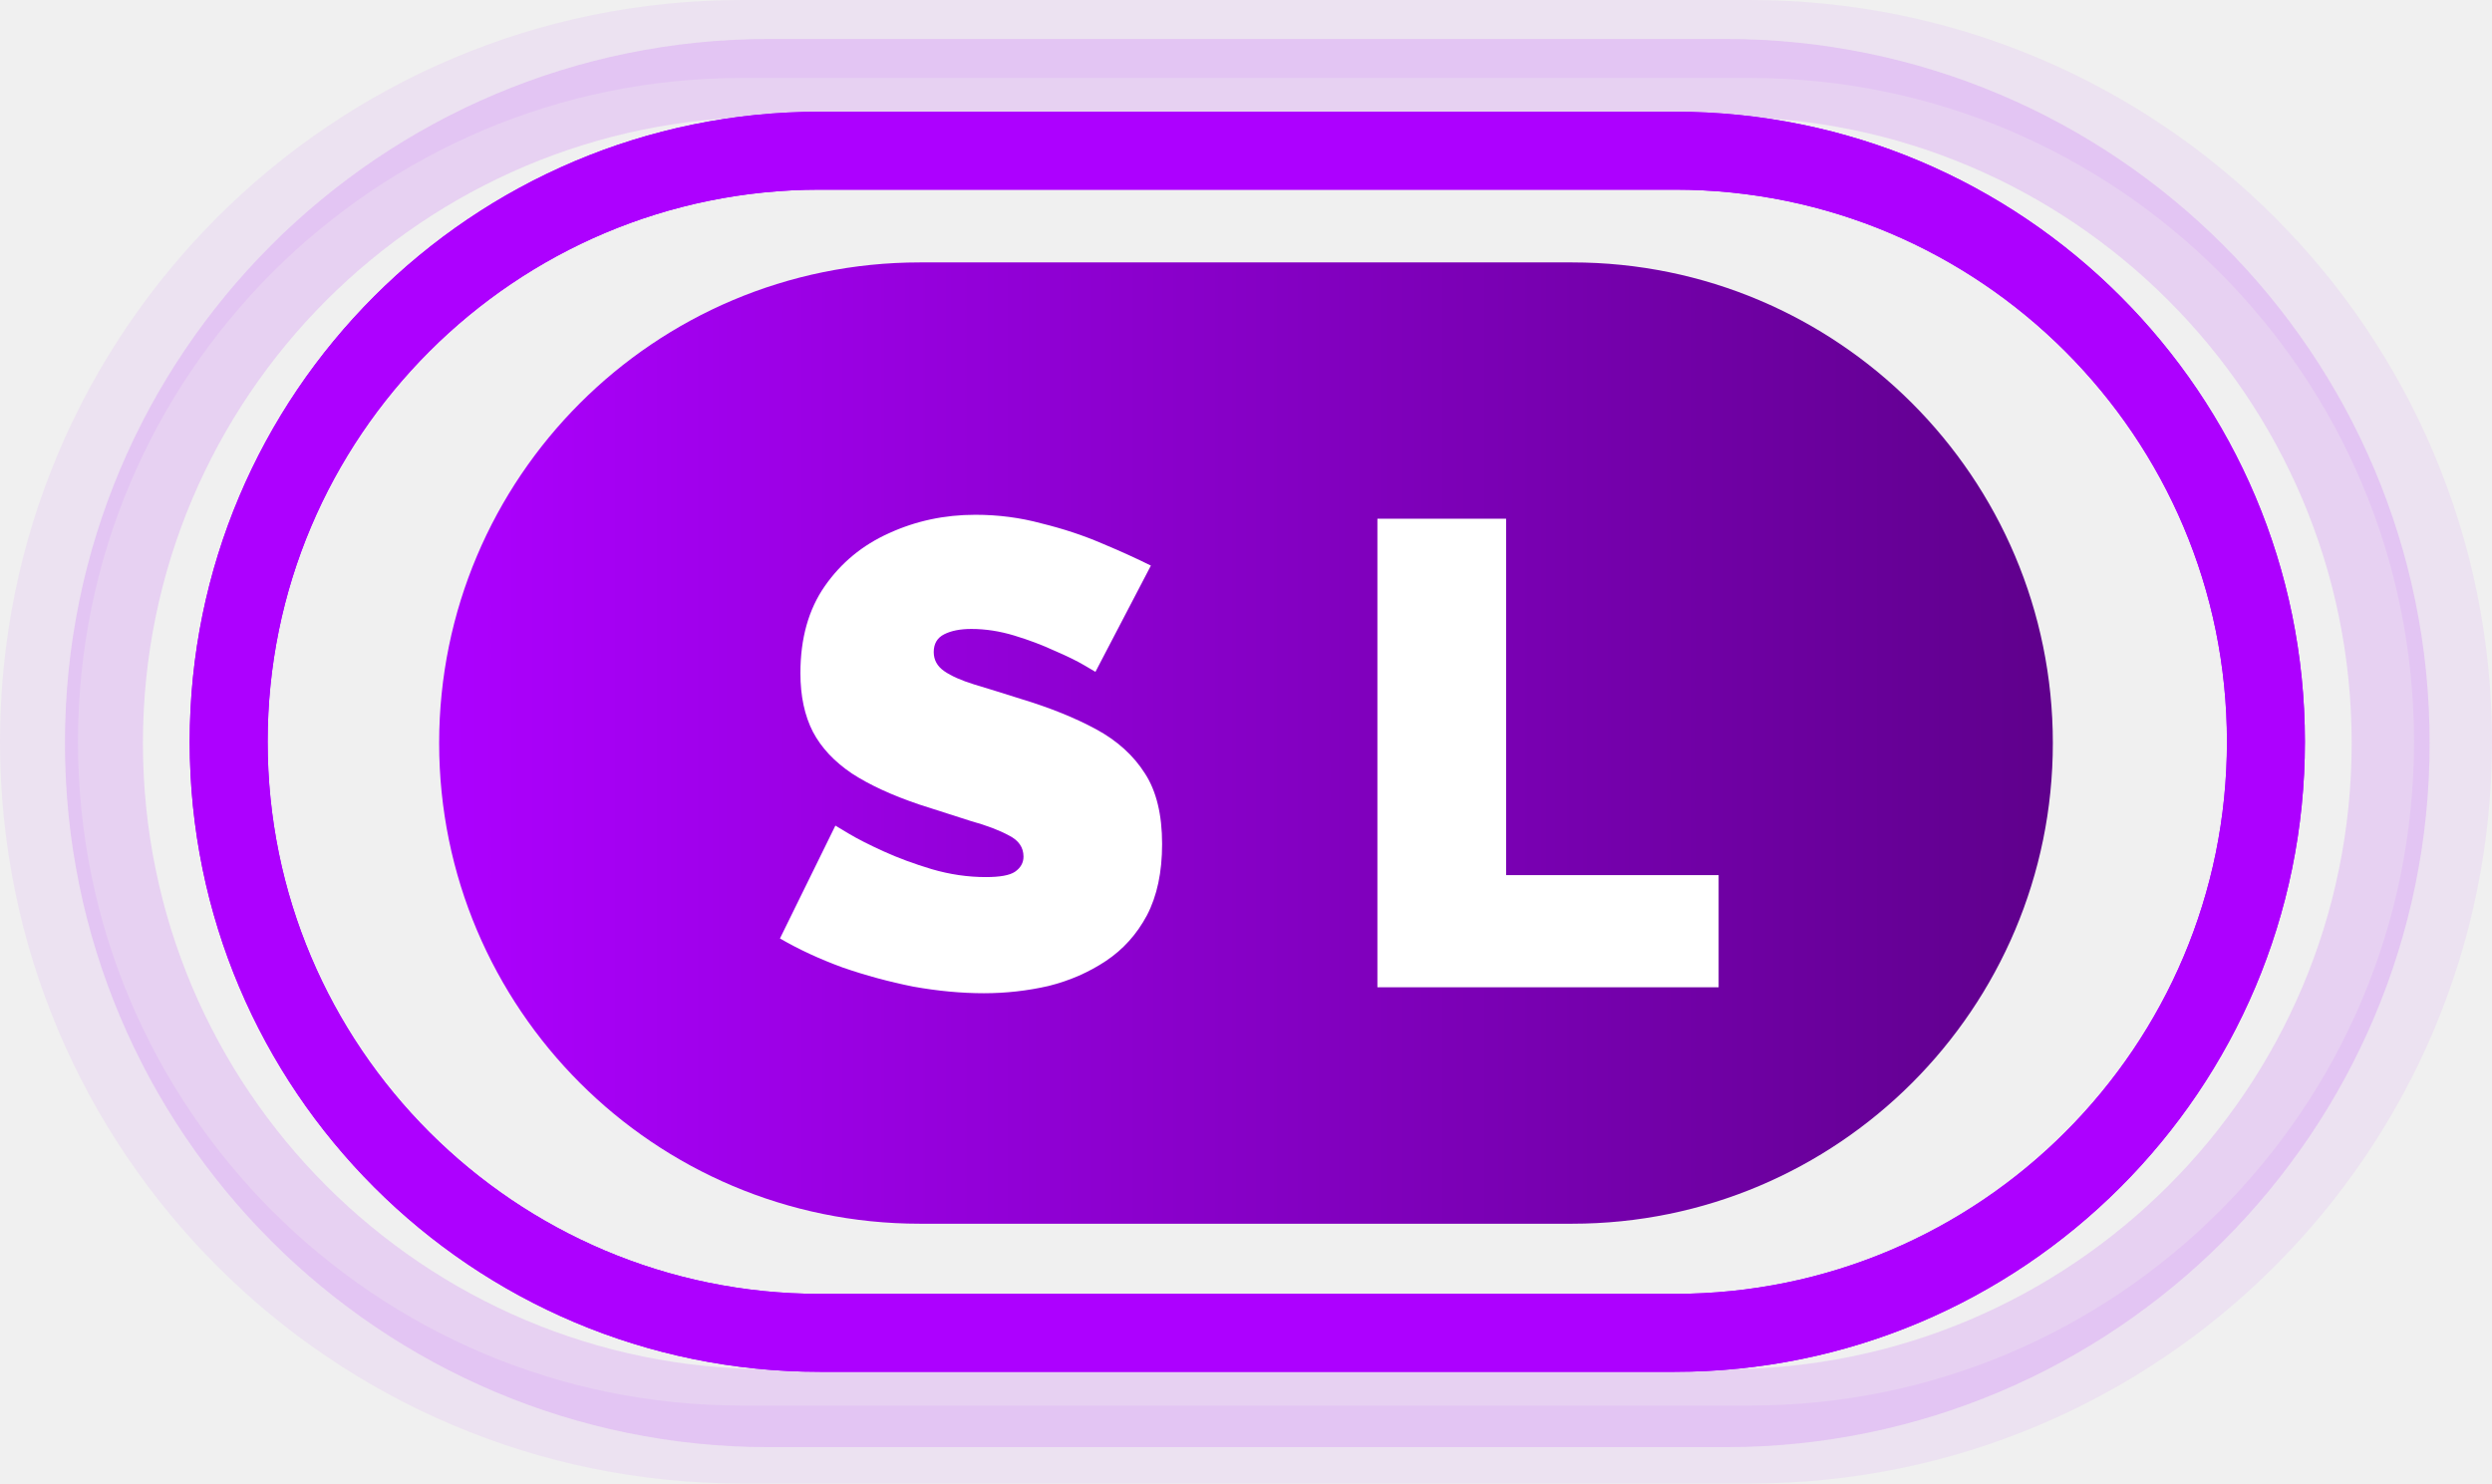
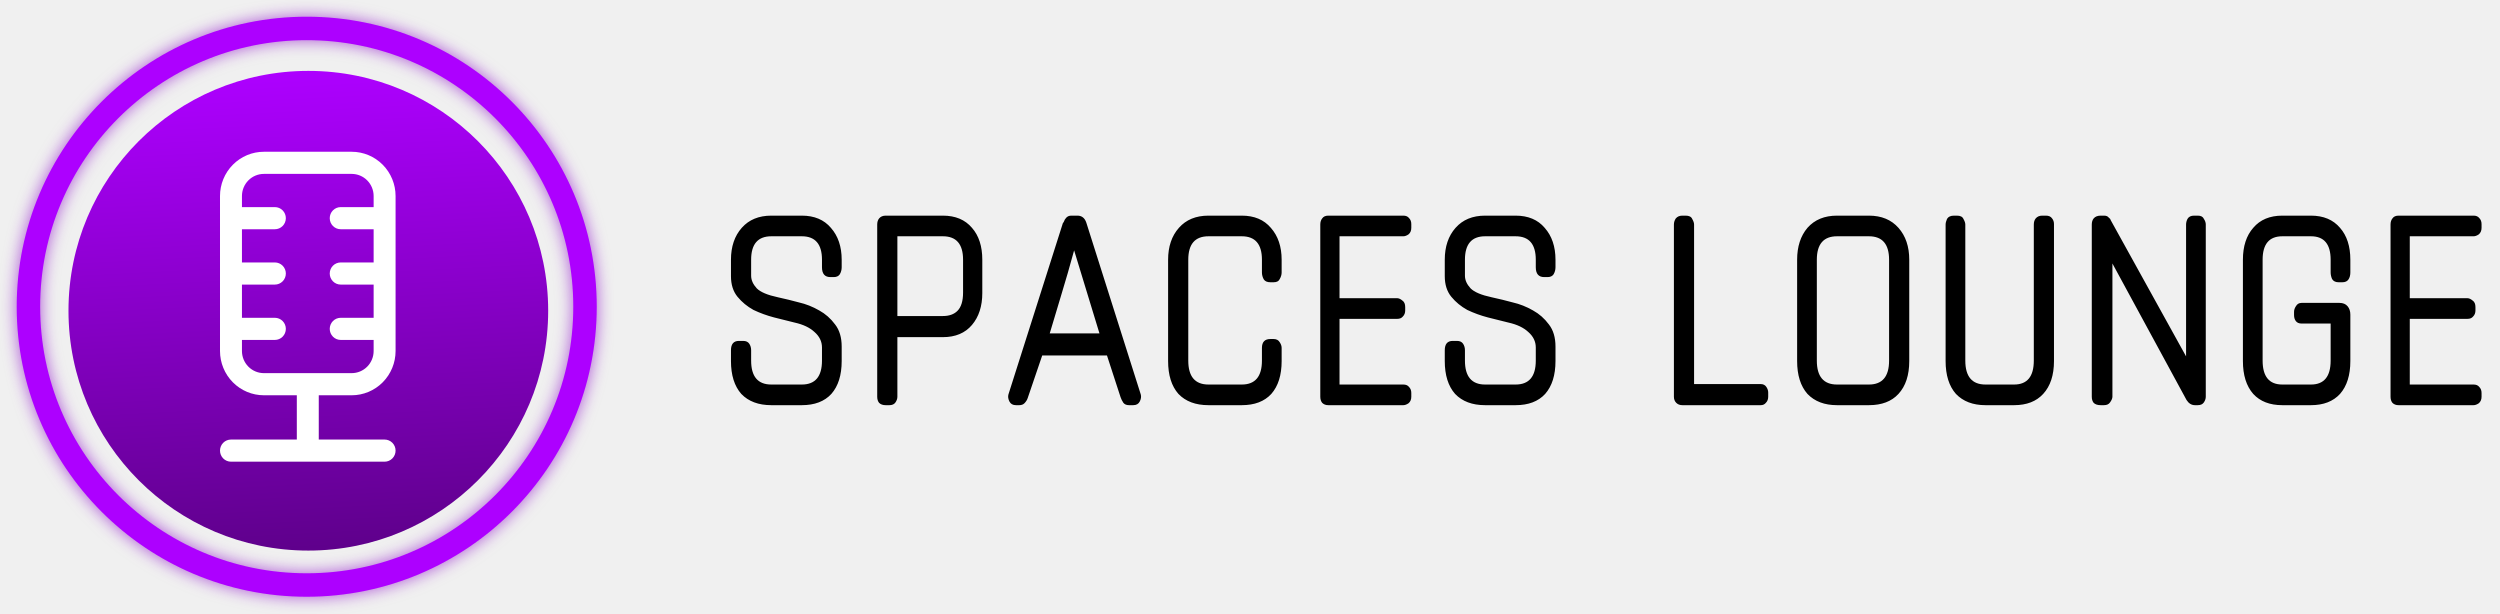
- <svg xmlns="http://www.w3.org/2000/svg" width="70px" viewBox="0 0 959 571" fill="none">
-   <rect x="169" y="471" width="370" height="621" rx="185" transform="rotate(-90 169 471)" fill="url(#paint0_linear_108_3)" />
-   <path d="M315.5 58L644.5 58C770.145 58 872 159.855 872 285.5C872 411.145 770.145 513 644.5 513H315.5C189.855 513 88 411.145 88 285.5C88 159.855 189.855 58 315.5 58Z" stroke="#AD00FF" stroke-width="30" />
-   <path d="M315.5 58L644.5 58C770.145 58 872 159.855 872 285.5C872 411.145 770.145 513 644.5 513H315.5C189.855 513 88 411.145 88 285.5C88 159.855 189.855 58 315.5 58Z" stroke="#AD00FF" stroke-width="30" />
-   <path d="M296 30H664C805.385 30 920 144.615 920 286C920 427.385 805.385 542 664 542H296C154.615 542 40 427.385 40 286C40 144.615 154.615 30 296 30Z" stroke="#AD00FF" stroke-opacity="0.13" stroke-width="30" />
-   <path d="M285.5 15H673.5C822.893 15 944 136.107 944 285.5C944 434.893 822.893 556 673.5 556H285.5C136.107 556 15 434.893 15 285.5C15 136.107 136.107 15 285.5 15Z" stroke="#AD00FF" stroke-opacity="0.06" stroke-width="30" />
-   <path d="M421.561 258.588C421.561 258.588 420.122 257.741 417.243 256.048C414.364 254.355 410.554 252.492 405.813 250.46C401.072 248.259 395.907 246.311 390.319 244.618C384.731 242.925 379.228 242.078 373.809 242.078C369.576 242.078 366.104 242.755 363.395 244.11C360.686 245.465 359.331 247.751 359.331 250.968C359.331 254.016 360.686 256.471 363.395 258.334C366.104 260.197 369.914 261.89 374.825 263.414C379.905 264.938 385.916 266.801 392.859 269.002C404.035 272.389 413.687 276.283 421.815 280.686C429.943 285.089 436.208 290.761 440.611 297.704C445.014 304.477 447.215 313.537 447.215 324.882C447.215 335.719 445.268 344.863 441.373 352.314C437.478 359.595 432.229 365.437 425.625 369.84C419.021 374.243 411.655 377.46 403.527 379.492C395.399 381.355 387.102 382.286 378.635 382.286C369.999 382.286 360.94 381.439 351.457 379.746C342.144 377.883 333.084 375.428 324.279 372.38C315.474 369.163 307.43 365.437 300.149 361.204L321.485 317.77C321.485 317.77 323.178 318.786 326.565 320.818C329.952 322.85 334.439 325.136 340.027 327.676C345.615 330.216 351.796 332.502 358.569 334.534C365.512 336.566 372.454 337.582 379.397 337.582C384.816 337.582 388.541 336.905 390.573 335.55C392.774 334.026 393.875 332.079 393.875 329.708C393.875 326.152 392.012 323.443 388.287 321.58C384.562 319.548 379.651 317.685 373.555 315.992C367.628 314.129 361.024 312.013 353.743 309.642C343.244 306.086 334.608 302.107 327.835 297.704C321.062 293.132 316.066 287.798 312.849 281.702C309.632 275.437 308.023 267.901 308.023 259.096C308.023 245.719 311.156 234.543 317.421 225.568C323.686 216.593 331.899 209.82 342.059 205.248C352.388 200.507 363.48 198.136 375.333 198.136C384.138 198.136 392.605 199.237 400.733 201.438C409.03 203.47 416.735 206.01 423.847 209.058C431.128 212.106 437.478 214.985 442.897 217.694L421.561 258.588ZM530.067 380V199.66H579.597V336.82H661.385V380H530.067Z" fill="white" />
+ <svg xmlns="http://www.w3.org/2000/svg" width="200" viewBox="0 0 3517 863" fill="none">
+   <g filter="url(#filter0_d_222_7)">
+     <path d="M431.5 823C647.719 823 823 647.719 823 431.5C823 215.281 647.719 40 431.5 40C215.281 40 40 215.281 40 431.5C40 647.719 215.281 823 431.5 823Z" stroke="#AD00FF" stroke-width="33" />
+   </g>
+   <path d="M433.758 774.56C620.109 774.56 771.177 623.492 771.177 437.141C771.177 250.789 620.109 99.722 433.758 99.722C247.407 99.722 96.339 250.789 96.339 437.141C96.339 623.492 247.407 774.56 433.758 774.56Z" fill="url(#paint0_linear_222_7)" />
+   <path d="M417.562 524.929H494.75C502.939 524.929 510.792 521.647 516.582 515.807C522.372 509.967 525.625 502.045 525.625 493.786V478.214H479.312C475.218 478.214 471.292 476.574 468.397 473.654C465.501 470.733 463.875 466.773 463.875 462.643C463.875 458.513 465.501 454.552 468.397 451.632C471.292 448.712 475.218 447.071 479.312 447.071H525.625V400.357H479.312C475.218 400.357 471.292 398.717 468.397 395.796C465.501 392.876 463.875 388.916 463.875 384.786C463.875 380.656 465.501 376.695 468.397 373.775C471.292 370.855 475.218 369.214 479.312 369.214H525.625V322.5H479.312C475.218 322.5 471.292 320.859 468.397 317.939C465.501 315.019 463.875 311.058 463.875 306.929C463.875 302.799 465.501 298.838 468.397 295.918C471.292 292.998 475.218 291.357 479.312 291.357H525.625V275.786C525.625 267.526 522.372 259.605 516.582 253.764C510.792 247.924 502.939 244.643 494.75 244.643H371.25C363.061 244.643 355.208 247.924 349.418 253.764C343.628 259.605 340.375 267.526 340.375 275.786V291.357H386.688C390.782 291.357 394.708 292.998 397.603 295.918C400.499 298.838 402.125 302.799 402.125 306.929C402.125 311.058 400.499 315.019 397.603 317.939C394.708 320.859 390.782 322.5 386.688 322.5H340.375V369.214H386.688C390.782 369.214 394.708 370.855 397.603 373.775C400.499 376.695 402.125 380.656 402.125 384.786C402.125 388.916 400.499 392.876 397.603 395.796C394.708 398.717 390.782 400.357 386.688 400.357H340.375V447.071H386.688C390.782 447.071 394.708 448.712 397.603 451.632C400.499 454.552 402.125 458.513 402.125 462.643C402.125 466.773 400.499 470.733 397.603 473.654C394.708 476.574 390.782 478.214 386.688 478.214H340.375V493.786C340.375 502.045 343.628 509.967 349.418 515.807C355.208 521.647 363.061 524.929 371.25 524.929H417.562ZM448.438 556.071V618.357H541.062C545.157 618.357 549.083 619.998 551.978 622.918C554.874 625.838 556.5 629.799 556.5 633.929C556.5 638.058 554.874 642.019 551.978 644.939C549.083 647.859 545.157 649.5 541.062 649.5H324.938C320.843 649.5 316.917 647.859 314.022 644.939C311.126 642.019 309.5 638.058 309.5 633.929C309.5 629.799 311.126 625.838 314.022 622.918C316.917 619.998 320.843 618.357 324.938 618.357H417.562V556.071H371.25C354.873 556.071 339.167 549.509 327.586 537.828C316.006 526.148 309.5 510.305 309.5 493.786V275.786C309.5 259.267 316.006 243.424 327.586 231.743C339.167 220.062 354.873 213.5 371.25 213.5H494.75C511.127 213.5 526.833 220.062 538.414 231.743C549.994 243.424 556.5 259.267 556.5 275.786V493.786C556.5 510.305 549.994 526.148 538.414 537.828C526.833 549.509 511.127 556.071 494.75 556.071H448.438Z" fill="white" />
+   <path d="M1127.98 570H1085.08C1067.04 570 1052.96 564.72 1042.84 554.16C1033.16 543.16 1028.32 527.76 1028.32 507.96V492.78C1028.32 483.98 1032.06 479.58 1039.54 479.58H1045.48C1049.44 479.58 1052.3 480.9 1054.06 483.54C1055.82 486.18 1056.7 489.26 1056.7 492.78V507.3C1056.7 529.74 1066.16 540.96 1085.08 540.96H1127.98C1146.9 540.96 1156.36 529.74 1156.36 507.3V488.82C1156.36 480.46 1152.84 473.2 1145.8 467.04C1139.2 460.88 1129.96 456.48 1118.08 453.84C1109.28 451.64 1099.6 449.22 1089.04 446.58C1078.92 443.94 1069.24 440.42 1060 436.02C1051.2 431.18 1043.72 425.02 1037.56 417.54C1031.4 410.06 1028.32 400.38 1028.32 388.5V365.4C1028.32 346.92 1033.38 331.96 1043.5 320.52C1053.62 309.08 1067.48 303.36 1085.08 303.36H1127.98C1145.58 303.36 1159.22 309.08 1168.9 320.52C1179.02 331.96 1184.08 346.92 1184.08 365.4V375.96C1184.08 379.48 1183.2 382.78 1181.44 385.86C1179.68 388.5 1176.82 389.82 1172.86 389.82H1168.24C1160.32 389.82 1156.36 385.2 1156.36 375.96V365.4C1156.36 343.4 1146.9 332.4 1127.98 332.4H1085.08C1066.16 332.4 1056.7 343.4 1056.7 365.4V387.84C1056.7 394 1059.34 399.94 1064.62 405.66C1069.9 410.94 1079.8 415.12 1094.32 418.2C1104.44 420.4 1114.34 422.82 1124.02 425.46C1133.7 427.66 1143.16 431.4 1152.4 436.68C1161.2 441.52 1168.68 448.12 1174.84 456.48C1181 464.4 1184.08 474.74 1184.08 487.5V507.96C1184.08 527.76 1179.24 543.16 1169.56 554.16C1159.88 564.72 1146.02 570 1127.98 570ZM1326.46 474.3H1262.44V558.12C1262.44 560.76 1261.56 563.4 1259.8 566.04C1258.04 568.68 1255.18 570 1251.22 570H1245.94C1241.98 570 1238.9 568.9 1236.7 566.7C1234.94 564.5 1234.06 561.64 1234.06 558.12V315.9C1234.06 312.38 1234.94 309.52 1236.7 307.32C1238.9 304.68 1241.98 303.36 1245.94 303.36H1326.46C1344.06 303.36 1357.7 309.08 1367.38 320.52C1377.06 331.52 1381.9 346.48 1381.9 365.4V412.26C1381.9 430.74 1377.06 445.7 1367.38 457.14C1357.7 468.58 1344.06 474.3 1326.46 474.3ZM1354.84 365.4C1354.84 343.4 1345.38 332.4 1326.46 332.4H1262.44V444.6H1326.46C1335.26 444.6 1342.08 442.18 1346.92 437.34C1352.2 432.06 1354.84 423.48 1354.84 411.6V365.4ZM1594.24 570H1588.3C1584.78 570 1582.14 568.9 1580.38 566.7C1578.62 564.06 1577.3 561.42 1576.42 558.78L1557.28 500.04H1466.2L1445.74 560.1C1444.86 562.74 1443.32 565.16 1441.12 567.36C1439.36 569.12 1436.94 570 1433.86 570H1429.24C1424.84 570 1421.76 568.24 1420 564.72C1418.24 561.2 1417.8 557.9 1418.68 554.82L1495.24 313.92C1496.12 313.04 1496.78 311.94 1497.22 310.62C1497.66 309.3 1498.32 308.2 1499.2 307.32C1500.96 304.68 1503.6 303.36 1507.12 303.36H1515.7C1521.86 303.36 1526.04 306.66 1528.24 313.26L1604.8 554.82C1605.68 557.9 1605.24 561.2 1603.48 564.72C1601.72 568.24 1598.64 570 1594.24 570ZM1511.08 352.2C1505.36 373.32 1499.2 394.66 1492.6 416.22C1486 437.78 1480.72 455.38 1476.76 469.02H1546.72L1511.08 352.2ZM1746.91 570H1700.05C1682.01 570 1667.93 564.72 1657.81 554.16C1648.13 543.16 1643.29 527.76 1643.29 507.96V365.4C1643.29 346.92 1648.35 331.96 1658.47 320.52C1668.59 309.08 1682.45 303.36 1700.05 303.36H1746.91C1764.51 303.36 1778.15 309.08 1787.83 320.52C1797.95 331.96 1803.01 346.92 1803.01 365.4V383.22C1803.01 386.3 1802.13 389.38 1800.37 392.46C1799.05 395.54 1796.19 397.08 1791.79 397.08H1787.17C1782.77 397.08 1779.69 395.76 1777.93 393.12C1776.17 390.04 1775.29 386.74 1775.29 383.22V365.4C1775.29 343.4 1765.83 332.4 1746.91 332.4H1700.05C1681.13 332.4 1671.67 343.4 1671.67 365.4V507.3C1671.67 529.74 1681.13 540.96 1700.05 540.96H1746.91C1765.83 540.96 1775.29 529.74 1775.29 507.3V489.48C1775.29 481.12 1779.25 476.94 1787.17 476.94H1791.79C1795.75 476.94 1798.61 478.48 1800.37 481.56C1802.13 484.2 1803.01 486.84 1803.01 489.48V507.96C1803.01 527.76 1798.17 543.16 1788.49 554.16C1778.81 564.72 1764.95 570 1746.91 570ZM1974.2 570H1868.6C1865.08 570 1862.22 568.9 1860.02 566.7C1858.26 564.5 1857.38 561.64 1857.38 558.12V315.9C1857.38 312.38 1858.26 309.52 1860.02 307.32C1861.78 304.68 1864.64 303.36 1868.6 303.36H1974.2C1977.72 303.36 1980.36 304.46 1982.12 306.66C1984.32 308.86 1985.42 311.72 1985.42 315.24V320.52C1985.42 324.48 1984.1 327.56 1981.46 329.76C1978.82 331.52 1976.4 332.4 1974.2 332.4H1884.44V419.52H1965.62C1967.82 419.52 1970.24 420.62 1972.88 422.82C1975.52 424.58 1976.84 427.66 1976.84 432.06V436.68C1976.84 440.2 1975.74 443.06 1973.54 445.26C1971.78 447.46 1969.14 448.56 1965.62 448.56H1884.44V540.96H1974.2C1977.72 540.96 1980.36 542.06 1982.12 544.26C1984.32 546.46 1985.42 549.32 1985.42 552.84V558.12C1985.42 562.08 1984.1 565.16 1981.46 567.36C1978.82 569.12 1976.4 570 1974.2 570ZM2132.16 570H2089.26C2071.22 570 2057.14 564.72 2047.02 554.16C2037.34 543.16 2032.5 527.76 2032.5 507.96V492.78C2032.5 483.98 2036.24 479.58 2043.72 479.58H2049.66C2053.62 479.58 2056.48 480.9 2058.24 483.54C2060 486.18 2060.88 489.26 2060.88 492.78V507.3C2060.88 529.74 2070.34 540.96 2089.26 540.96H2132.16C2151.08 540.96 2160.54 529.74 2160.54 507.3V488.82C2160.54 480.46 2157.02 473.2 2149.98 467.04C2143.38 460.88 2134.14 456.48 2122.26 453.84C2113.46 451.64 2103.78 449.22 2093.22 446.58C2083.1 443.94 2073.42 440.42 2064.18 436.02C2055.38 431.18 2047.9 425.02 2041.74 417.54C2035.58 410.06 2032.5 400.38 2032.5 388.5V365.4C2032.5 346.92 2037.56 331.96 2047.68 320.52C2057.8 309.08 2071.66 303.36 2089.26 303.36H2132.16C2149.76 303.36 2163.4 309.08 2173.08 320.52C2183.2 331.96 2188.26 346.92 2188.26 365.4V375.96C2188.26 379.48 2187.38 382.78 2185.61 385.86C2183.86 388.5 2181 389.82 2177.04 389.82H2172.42C2164.5 389.82 2160.54 385.2 2160.54 375.96V365.4C2160.54 343.4 2151.08 332.4 2132.16 332.4H2089.26C2070.34 332.4 2060.88 343.4 2060.88 365.4V387.84C2060.88 394 2063.52 399.94 2068.8 405.66C2074.08 410.94 2083.98 415.12 2098.49 418.2C2108.62 420.4 2118.52 422.82 2128.2 425.46C2137.88 427.66 2147.34 431.4 2156.58 436.68C2165.38 441.52 2172.86 448.12 2179.02 456.48C2185.18 464.4 2188.26 474.74 2188.26 487.5V507.96C2188.26 527.76 2183.42 543.16 2173.74 554.16C2164.06 564.72 2150.2 570 2132.16 570ZM2476.95 570H2366.73C2363.21 570 2360.35 568.9 2358.15 566.7C2355.95 564.5 2354.85 561.64 2354.85 558.12V315.9C2354.85 312.82 2355.73 309.96 2357.49 307.32C2359.69 304.68 2362.77 303.36 2366.73 303.36H2371.35C2376.19 303.36 2379.27 304.9 2380.59 307.98C2382.35 311.06 2383.23 313.7 2383.23 315.9V540.3H2476.95C2480.47 540.3 2483.11 541.62 2484.87 544.26C2486.63 546.9 2487.51 549.54 2487.51 552.18V558.12C2487.51 561.64 2486.41 564.5 2484.21 566.7C2482.45 568.9 2480.03 570 2476.95 570ZM2629.18 570H2584.3C2566.7 570 2552.84 564.72 2542.72 554.16C2533.04 543.16 2528.2 527.76 2528.2 507.96V365.4C2528.2 346.92 2533.04 331.96 2542.72 320.52C2552.84 309.08 2566.7 303.36 2584.3 303.36H2629.18C2646.78 303.36 2660.64 309.08 2670.76 320.52C2680.88 331.96 2685.94 346.92 2685.94 365.4V507.96C2685.94 527.76 2680.88 543.16 2670.76 554.16C2661.08 564.72 2647.22 570 2629.18 570ZM2657.56 365.4C2657.56 343.4 2648.1 332.4 2629.18 332.4H2584.3C2565.38 332.4 2555.92 343.4 2555.92 365.4V507.3C2555.92 529.74 2565.38 540.96 2584.3 540.96H2629.18C2648.1 540.96 2657.56 529.74 2657.56 507.3V365.4ZM2833.44 570H2793.18C2775.58 570 2761.72 564.72 2751.6 554.16C2741.92 543.16 2737.08 527.76 2737.08 507.96V315.9C2737.08 313.7 2737.74 311.06 2739.06 307.98C2740.82 304.9 2744.12 303.36 2748.96 303.36H2752.92C2757.76 303.36 2760.84 304.9 2762.16 307.98C2763.92 311.06 2764.8 313.7 2764.8 315.9V507.3C2764.8 529.74 2774.26 540.96 2793.18 540.96H2833.44C2851.92 540.96 2861.16 529.74 2861.16 507.3V315.9C2861.16 312.38 2862.04 309.52 2863.8 307.32C2866 304.68 2869.08 303.36 2873.04 303.36H2878.32C2882.28 303.36 2885.14 304.68 2886.9 307.32C2888.66 309.52 2889.54 312.16 2889.54 315.24V507.96C2889.54 527.76 2884.48 543.16 2874.36 554.16C2864.68 564.72 2851.04 570 2833.44 570ZM3091.87 570H3087.91C3083.07 570 3079.11 567.58 3076.03 562.74L2971.75 370.68V558.12C2971.75 560.32 2970.65 562.96 2968.45 566.04C2966.69 568.68 2963.83 570 2959.87 570H2955.25C2950.85 570 2947.55 568.9 2945.35 566.7C2943.59 564.5 2942.71 561.64 2942.71 558.12V315.9C2942.71 312.38 2943.59 309.52 2945.35 307.32C2947.55 304.68 2950.85 303.36 2955.25 303.36H2959.87C2962.95 303.36 2965.15 304.24 2966.47 306C2968.23 307.32 2969.11 308.42 2969.11 309.3L3075.37 501.36V315.9C3075.37 313.26 3076.03 310.62 3077.35 307.98C3079.11 304.9 3082.19 303.36 3086.59 303.36H3091.87C3096.27 303.36 3099.13 304.9 3100.45 307.98C3102.21 310.62 3103.09 313.26 3103.09 315.9V558.12C3103.09 560.76 3102.21 563.4 3100.45 566.04C3098.69 568.68 3095.83 570 3091.87 570ZM3251.03 570H3210.77C3193.17 570 3179.53 564.72 3169.85 554.16C3160.17 543.16 3155.33 527.76 3155.33 507.96V365.4C3155.33 346.48 3160.17 331.52 3169.85 320.52C3179.53 309.08 3193.17 303.36 3210.77 303.36H3251.03C3268.63 303.36 3282.27 309.08 3291.95 320.52C3301.63 331.52 3306.47 346.48 3306.47 365.4V383.22C3306.47 387.18 3305.59 390.48 3303.83 393.12C3302.07 395.76 3299.21 397.08 3295.25 397.08H3289.97C3285.57 397.08 3282.49 395.54 3280.73 392.46C3279.41 389.38 3278.75 386.3 3278.75 383.22V365.4C3278.75 343.4 3269.51 332.4 3251.03 332.4H3210.77C3192.29 332.4 3183.05 343.4 3183.05 365.4V507.3C3183.05 529.74 3192.29 540.96 3210.77 540.96H3251.03C3269.51 540.96 3278.75 529.74 3278.75 507.3V455.16H3237.83C3234.31 455.16 3231.67 454.06 3229.91 451.86C3228.15 449.66 3227.27 446.8 3227.27 443.28V438.66C3227.27 436.02 3228.15 433.38 3229.91 430.74C3231.67 427.66 3234.31 426.12 3237.83 426.12H3291.29C3296.13 426.12 3299.87 427.66 3302.51 430.74C3305.15 433.82 3306.47 437.78 3306.47 442.62V507.96C3306.47 527.76 3301.63 543.16 3291.95 554.16C3282.27 564.72 3268.63 570 3251.03 570ZM3479.83 570H3374.23C3370.71 570 3367.85 568.9 3365.65 566.7C3363.89 564.5 3363.01 561.64 3363.01 558.12V315.9C3363.01 312.38 3363.89 309.52 3365.65 307.32C3367.41 304.68 3370.27 303.36 3374.23 303.36H3479.83C3483.35 303.36 3485.99 304.46 3487.75 306.66C3489.95 308.86 3491.05 311.72 3491.05 315.24V320.52C3491.05 324.48 3489.73 327.56 3487.09 329.76C3484.45 331.52 3482.03 332.4 3479.83 332.4H3390.07V419.52H3471.25C3473.45 419.52 3475.87 420.62 3478.51 422.82C3481.15 424.58 3482.47 427.66 3482.47 432.06V436.68C3482.47 440.2 3481.37 443.06 3479.17 445.26C3477.41 447.46 3474.77 448.56 3471.25 448.56H3390.07V540.96H3479.83C3483.35 540.96 3485.99 542.06 3487.75 544.26C3489.95 546.46 3491.05 549.32 3491.05 552.84V558.12C3491.05 562.08 3489.73 565.16 3487.09 567.36C3484.45 569.12 3482.03 570 3479.83 570Z" fill="black" />
  <defs>
-     <linearGradient id="paint0_linear_108_3" x1="354" y1="471" x2="354" y2="1092" gradientUnits="userSpaceOnUse">
+     <filter id="filter0_d_222_7" x="0.5" y="0.5" width="862" height="862" filterUnits="userSpaceOnUse" color-interpolation-filters="sRGB">
+       <feFlood flood-opacity="0" result="BackgroundImageFix" />
+       <feColorMatrix in="SourceAlpha" type="matrix" values="0 0 0 0 0 0 0 0 0 0 0 0 0 0 0 0 0 0 127 0" result="hardAlpha" />
+       <feOffset />
+       <feGaussianBlur stdDeviation="11.5" />
+       <feColorMatrix type="matrix" values="0 0 0 0 0.531 0 0 0 0 0 0 0 0 0 0.783 0 0 0 0.62 0" />
+       <feBlend mode="normal" in2="BackgroundImageFix" result="effect1_dropShadow_222_7" />
+       <feBlend mode="normal" in="SourceGraphic" in2="effect1_dropShadow_222_7" result="shape" />
+     </filter>
+     <linearGradient id="paint0_linear_222_7" x1="433.758" y1="99.722" x2="473.255" y2="855.812" gradientUnits="userSpaceOnUse">
      <stop stop-color="#AD00FF" />
-       <stop offset="1" stop-color="#5F008C" />
+       <stop offset="0" stop-color="#AD00FF" />
+       <stop offset="1" stop-color="#55007D" />
    </linearGradient>
  </defs>
</svg>
